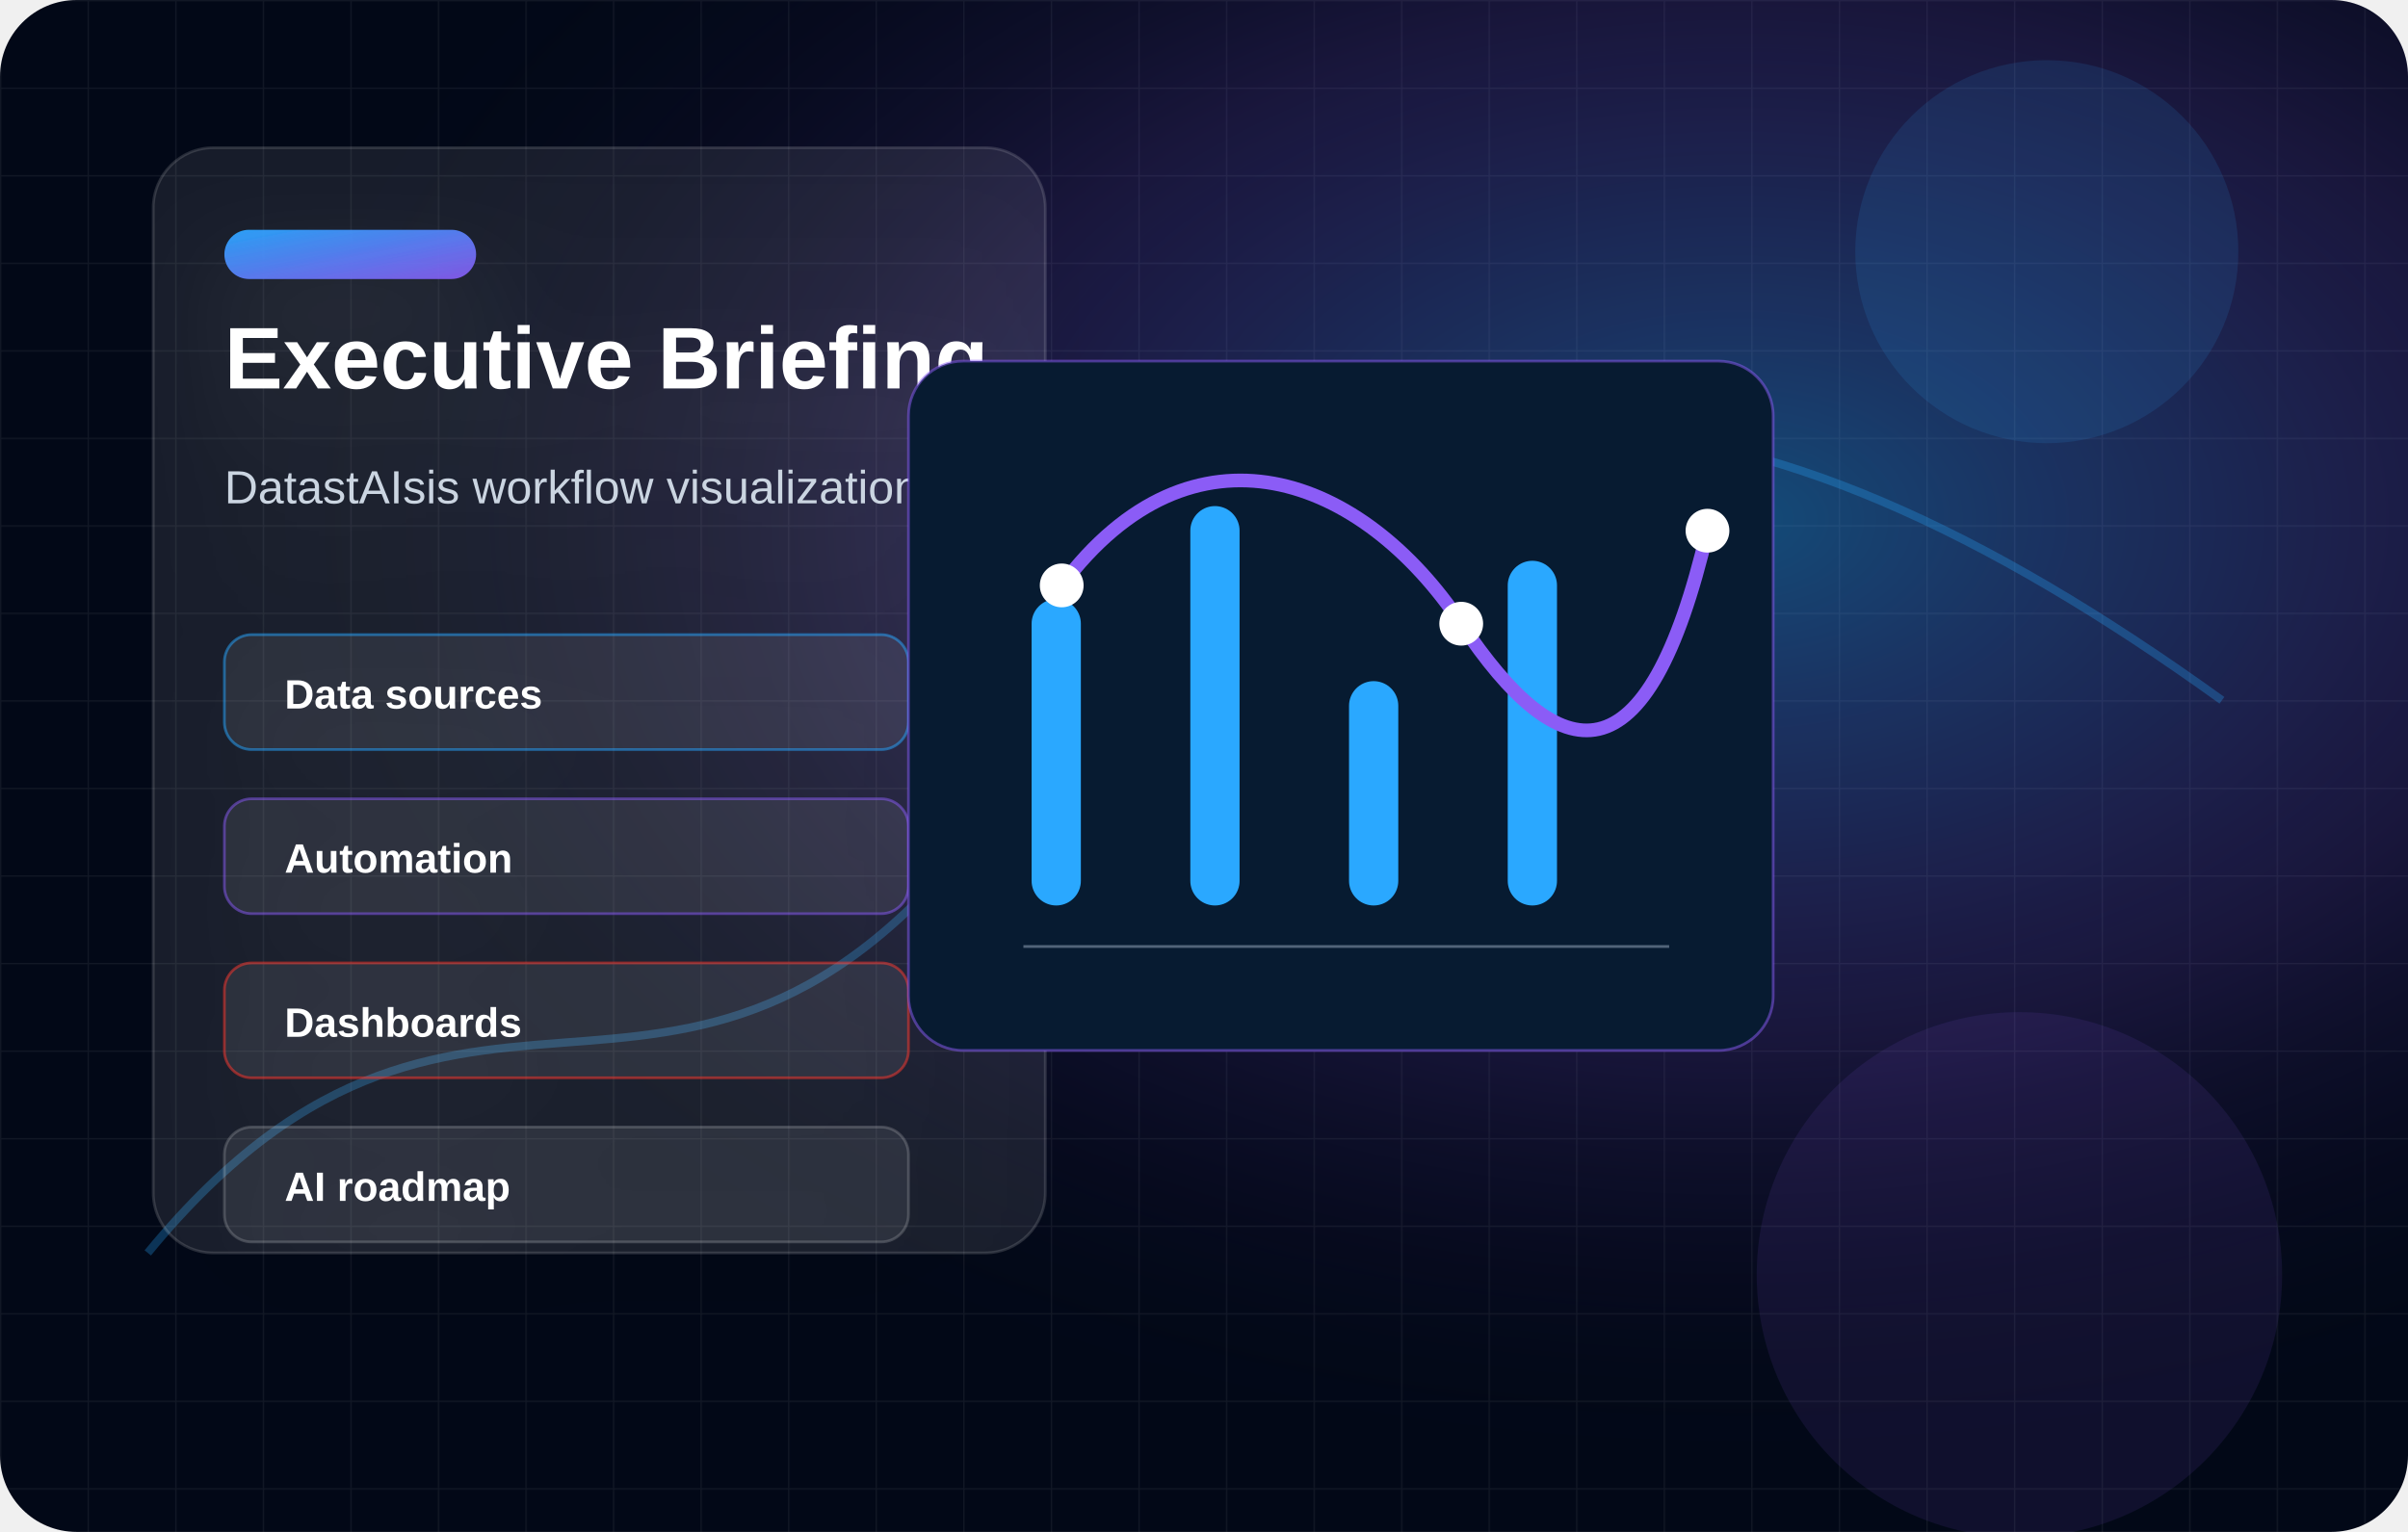
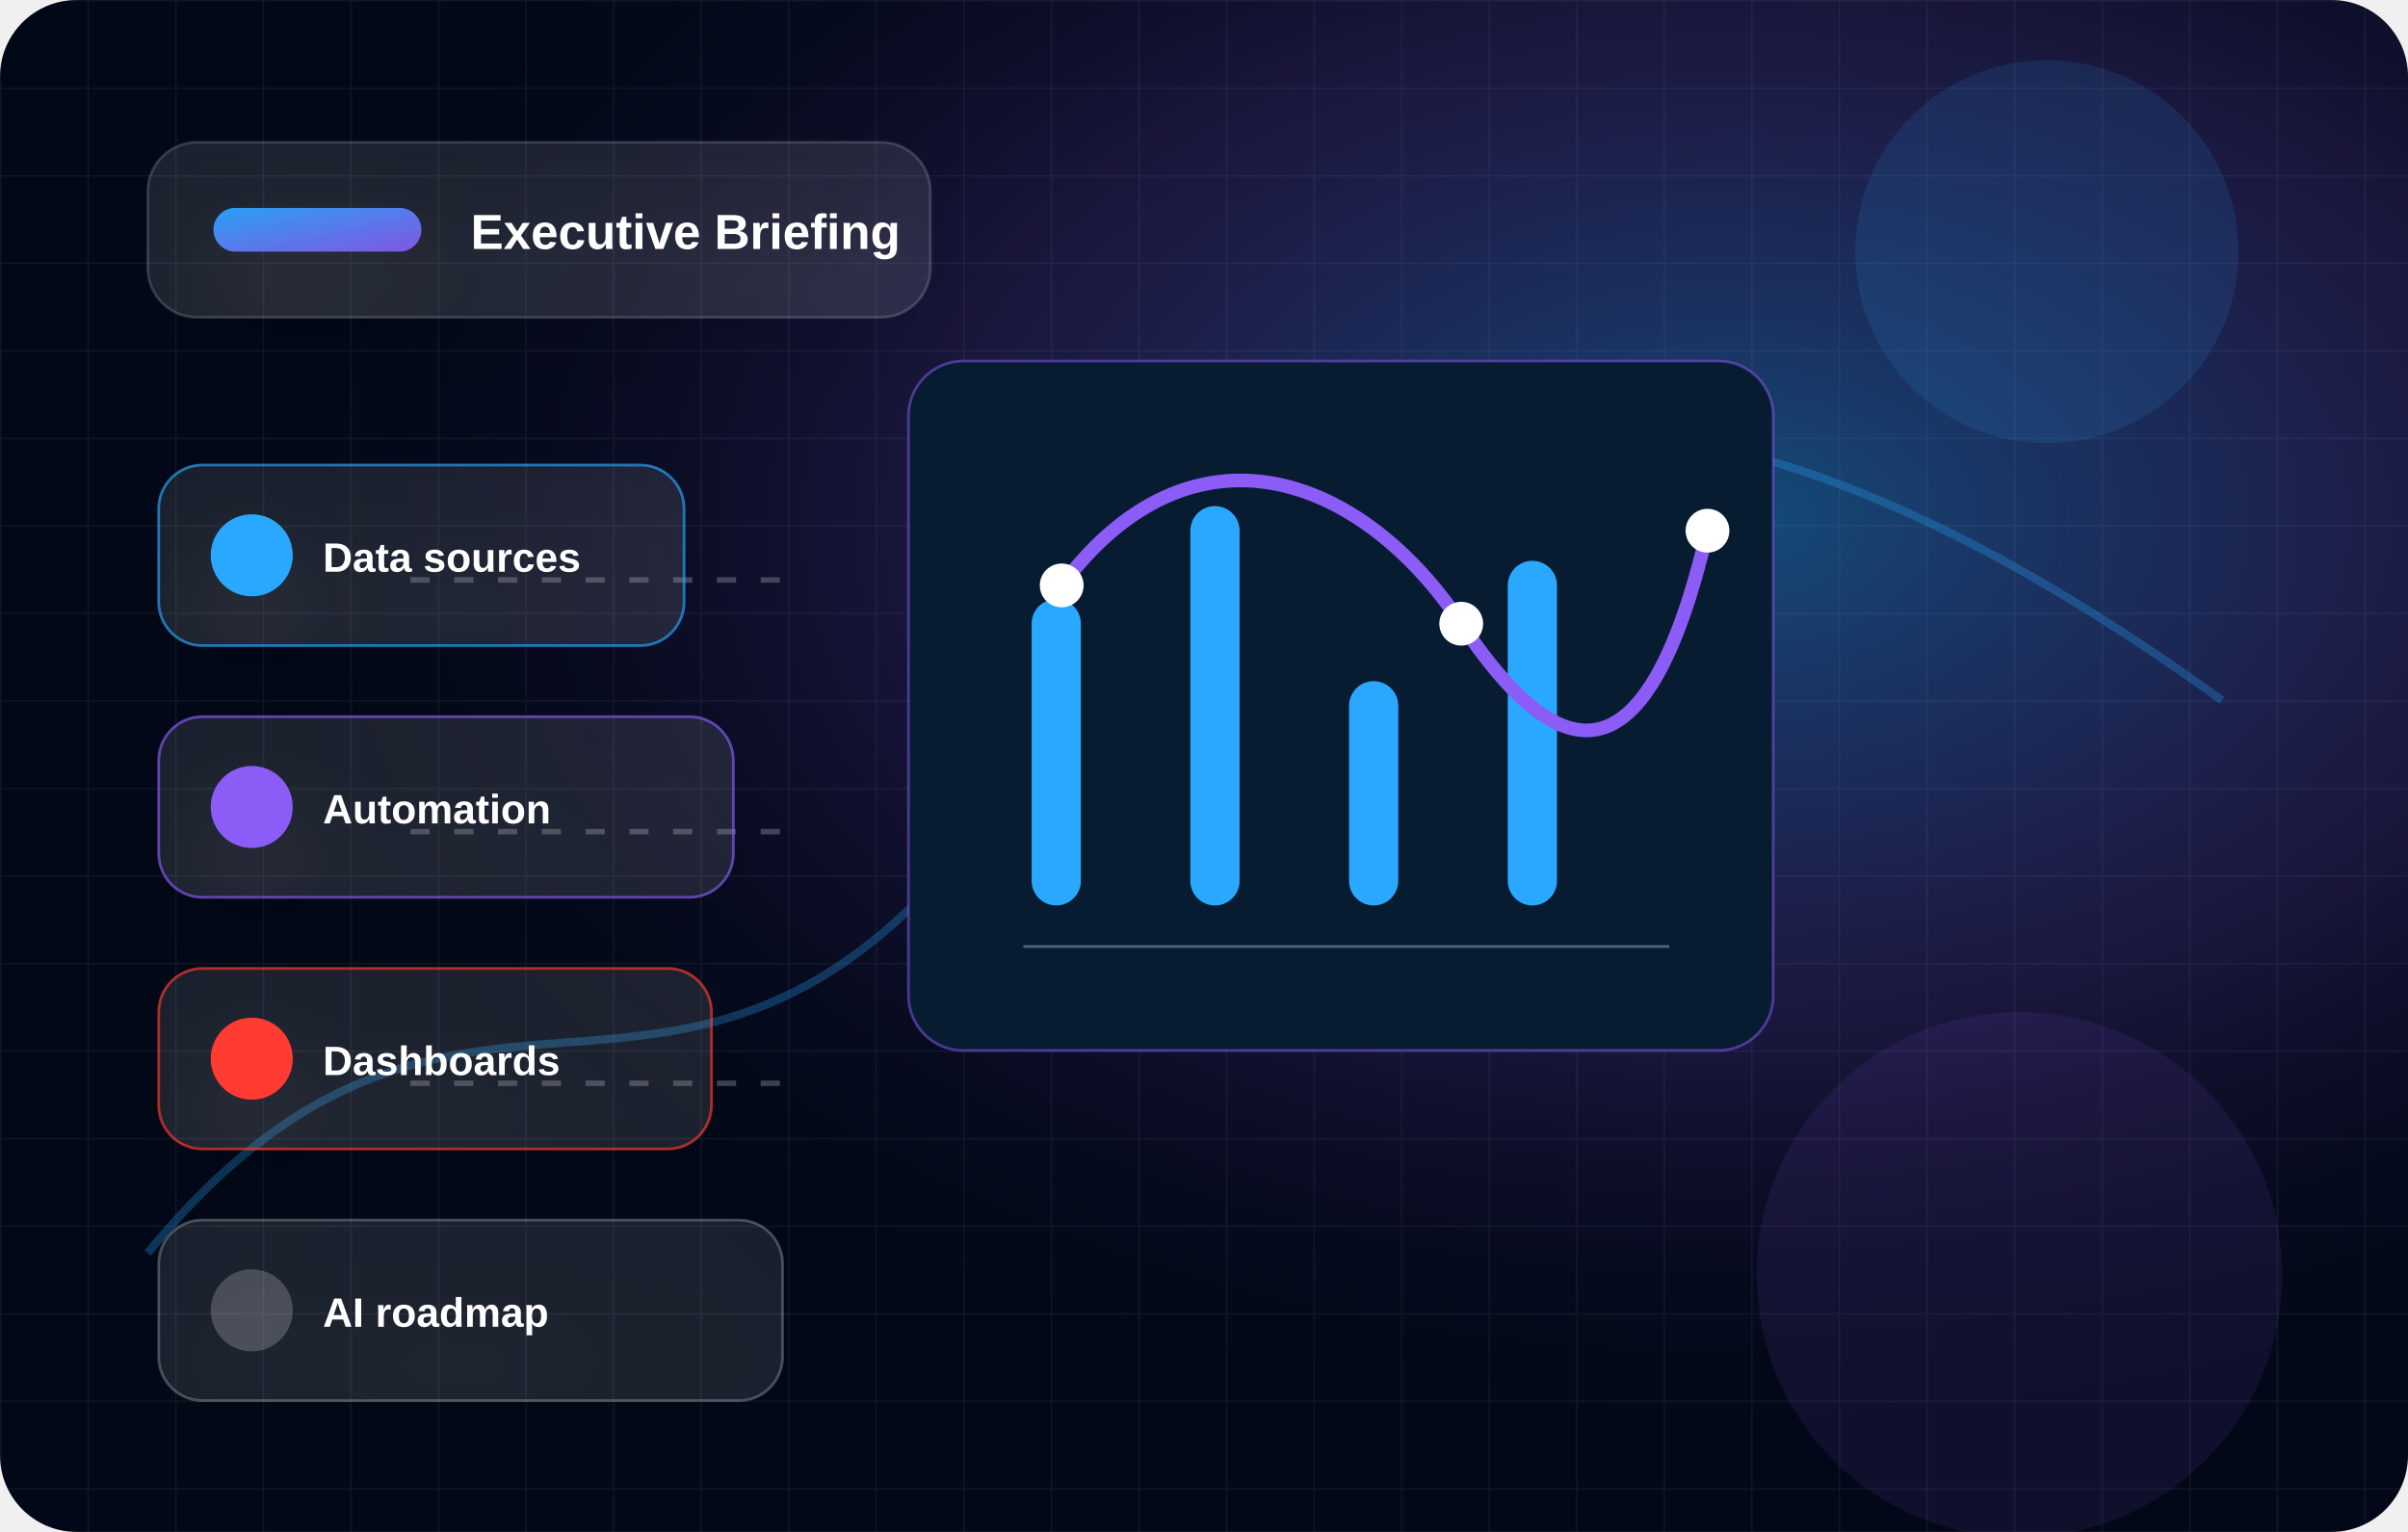
<svg xmlns="http://www.w3.org/2000/svg" width="880" height="560" viewBox="0 0 880 560" role="img" aria-labelledby="title desc">
  <defs>
    <linearGradient id="g" x1="0" y1="0" x2="1" y2="1">
      <stop offset="0" stop-color="#2AA8FF" stop-opacity=".95" />
      <stop offset="1" stop-color="#8B5CF6" stop-opacity=".9" />
    </linearGradient>
    <radialGradient id="r" cx=".72" cy=".34" r=".62">
      <stop offset="0" stop-color="#2AA8FF" stop-opacity=".42" />
      <stop offset=".55" stop-color="#8B5CF6" stop-opacity=".16" />
      <stop offset="1" stop-color="#020817" stop-opacity="0" />
    </radialGradient>
    <pattern id="grid" width="32" height="32" patternUnits="userSpaceOnUse">
      <path d="M32 0H0V32" fill="none" stroke="#ffffff" stroke-opacity=".06" />
    </pattern>
    <filter id="s" x="-20%" y="-20%" width="140%" height="140%">
      <feDropShadow dx="0" dy="18" stdDeviation="18" flood-color="#000000" flood-opacity=".28" />
    </filter>
  </defs>
  <rect width="880" height="560" rx="28" fill="#020817" />
  <rect width="880" height="560" rx="28" fill="url(#grid)" />
  <rect width="880" height="560" rx="28" fill="url(#r)" />
  <path d="M54 458 C174 312 255 456 374 282 S640 132 812 256" fill="none" stroke="#2AA8FF" stroke-width="3" stroke-opacity=".28" />
-   <g filter="url(#s)">
-     <rect x="56" y="54" width="326" height="404" rx="22" fill="rgba(255,255,255,.08)" stroke="rgba(255,255,255,.14)" />
-     <rect x="82" y="84" width="92" height="18" rx="9" fill="url(#g)" />
-     <text x="82" y="142" font-family="Segoe UI, Arial" font-size="32" font-weight="850" fill="#fff">Executive Briefing</text>
-     <text x="82" y="184" font-family="Segoe UI, Arial" font-size="17" fill="#cbd5e1">DatastAIsis workflow visualization</text>
-     <g font-family="Segoe UI, Arial" font-size="15" font-weight="800" fill="#fff">
-       <rect x="82" y="232" width="250" height="42" rx="10" fill="rgba(255,255,255,.08)" stroke="#2AA8FF" stroke-opacity=".5" />
-       <text x="104" y="259">Data sources</text>
-       <rect x="82" y="292" width="250" height="42" rx="10" fill="rgba(255,255,255,.08)" stroke="#8B5CF6" stroke-opacity=".5" />
-       <text x="104" y="319">Automation</text>
-       <rect x="82" y="352" width="250" height="42" rx="10" fill="rgba(255,255,255,.08)" stroke="#ff3b30" stroke-opacity=".5" />
-       <text x="104" y="379">Dashboards</text>
-       <rect x="82" y="412" width="250" height="42" rx="10" fill="rgba(255,255,255,.08)" stroke="#ffffff" stroke-opacity=".18" />
-       <text x="104" y="439">AI roadmap</text>
+   <g filter="url(#s)" font-family="Segoe UI, Arial">
+     <rect x="54" y="52" width="286" height="64" rx="18" fill="#ffffff" fill-opacity=".1" stroke="#ffffff" stroke-opacity=".16" />
+     <rect x="78" y="76" width="76" height="16" rx="8" fill="url(#g)" />
+     <text x="172" y="91" font-size="18" font-weight="850" fill="#fff">Executive Briefing</text>
+     <g stroke="#ffffff" stroke-opacity=".22" stroke-width="2" stroke-dasharray="7 9">
+       <path d="M150 212 H290" />
+       <path d="M150 304 H290" />
+       <path d="M150 396 H290" />
+     </g>
+     <g>
+       <rect x="58" y="170" width="192" height="66" rx="16" fill="#ffffff" fill-opacity=".09" stroke="#2AA8FF" stroke-opacity=".65" />
+       <circle cx="92" cy="203" r="15" fill="#2AA8FF" />
+       <text x="118" y="209" font-size="15" font-weight="850" fill="#fff">Data sources</text>
+       <rect x="58" y="262" width="210" height="66" rx="16" fill="#ffffff" fill-opacity=".09" stroke="#8B5CF6" stroke-opacity=".65" />
+       <circle cx="92" cy="295" r="15" fill="#8B5CF6" />
+       <text x="118" y="301" font-size="15" font-weight="850" fill="#fff">Automation</text>
+       <rect x="58" y="354" width="202" height="66" rx="16" fill="#ffffff" fill-opacity=".09" stroke="#ff3b30" stroke-opacity=".65" />
+       <circle cx="92" cy="387" r="15" fill="#ff3b30" />
+       <text x="118" y="393" font-size="15" font-weight="850" fill="#fff">Dashboards</text>
+       <rect x="58" y="446" width="228" height="66" rx="16" fill="#ffffff" fill-opacity=".09" stroke="#ffffff" stroke-opacity=".24" />
+       <circle cx="92" cy="479" r="15" fill="#fff" fill-opacity=".2" />
+       <text x="118" y="485" font-size="15" font-weight="850" fill="#fff">AI roadmap</text>
    </g>
  </g>
  <g class="motif data" transform="translate(332 132)">
    <rect x="0" y="0" width="316" height="252" rx="20" fill="#071b31" stroke="#8B5CF6" stroke-opacity=".5" />
    <path d="M54 190 V96 M112 190 V62 M170 190 V126 M228 190 V82" stroke="#2AA8FF" stroke-width="18" stroke-linecap="round" />
    <path d="M56 82 C104 18 166 42 202 96 S270 156 292 62" fill="none" stroke="#8B5CF6" stroke-width="5" />
    <g fill="#fff">
      <circle cx="56" cy="82" r="8" />
      <circle cx="202" cy="96" r="8" />
      <circle cx="292" cy="62" r="8" />
    </g>
    <path d="M42 214 H278" stroke="#dbeafe" stroke-opacity=".35" />
  </g>
  <circle cx="748" cy="92" r="70" fill="#2AA8FF" opacity=".12" />
  <circle cx="738" cy="466" r="96" fill="#8B5CF6" opacity=".1" />
</svg>
